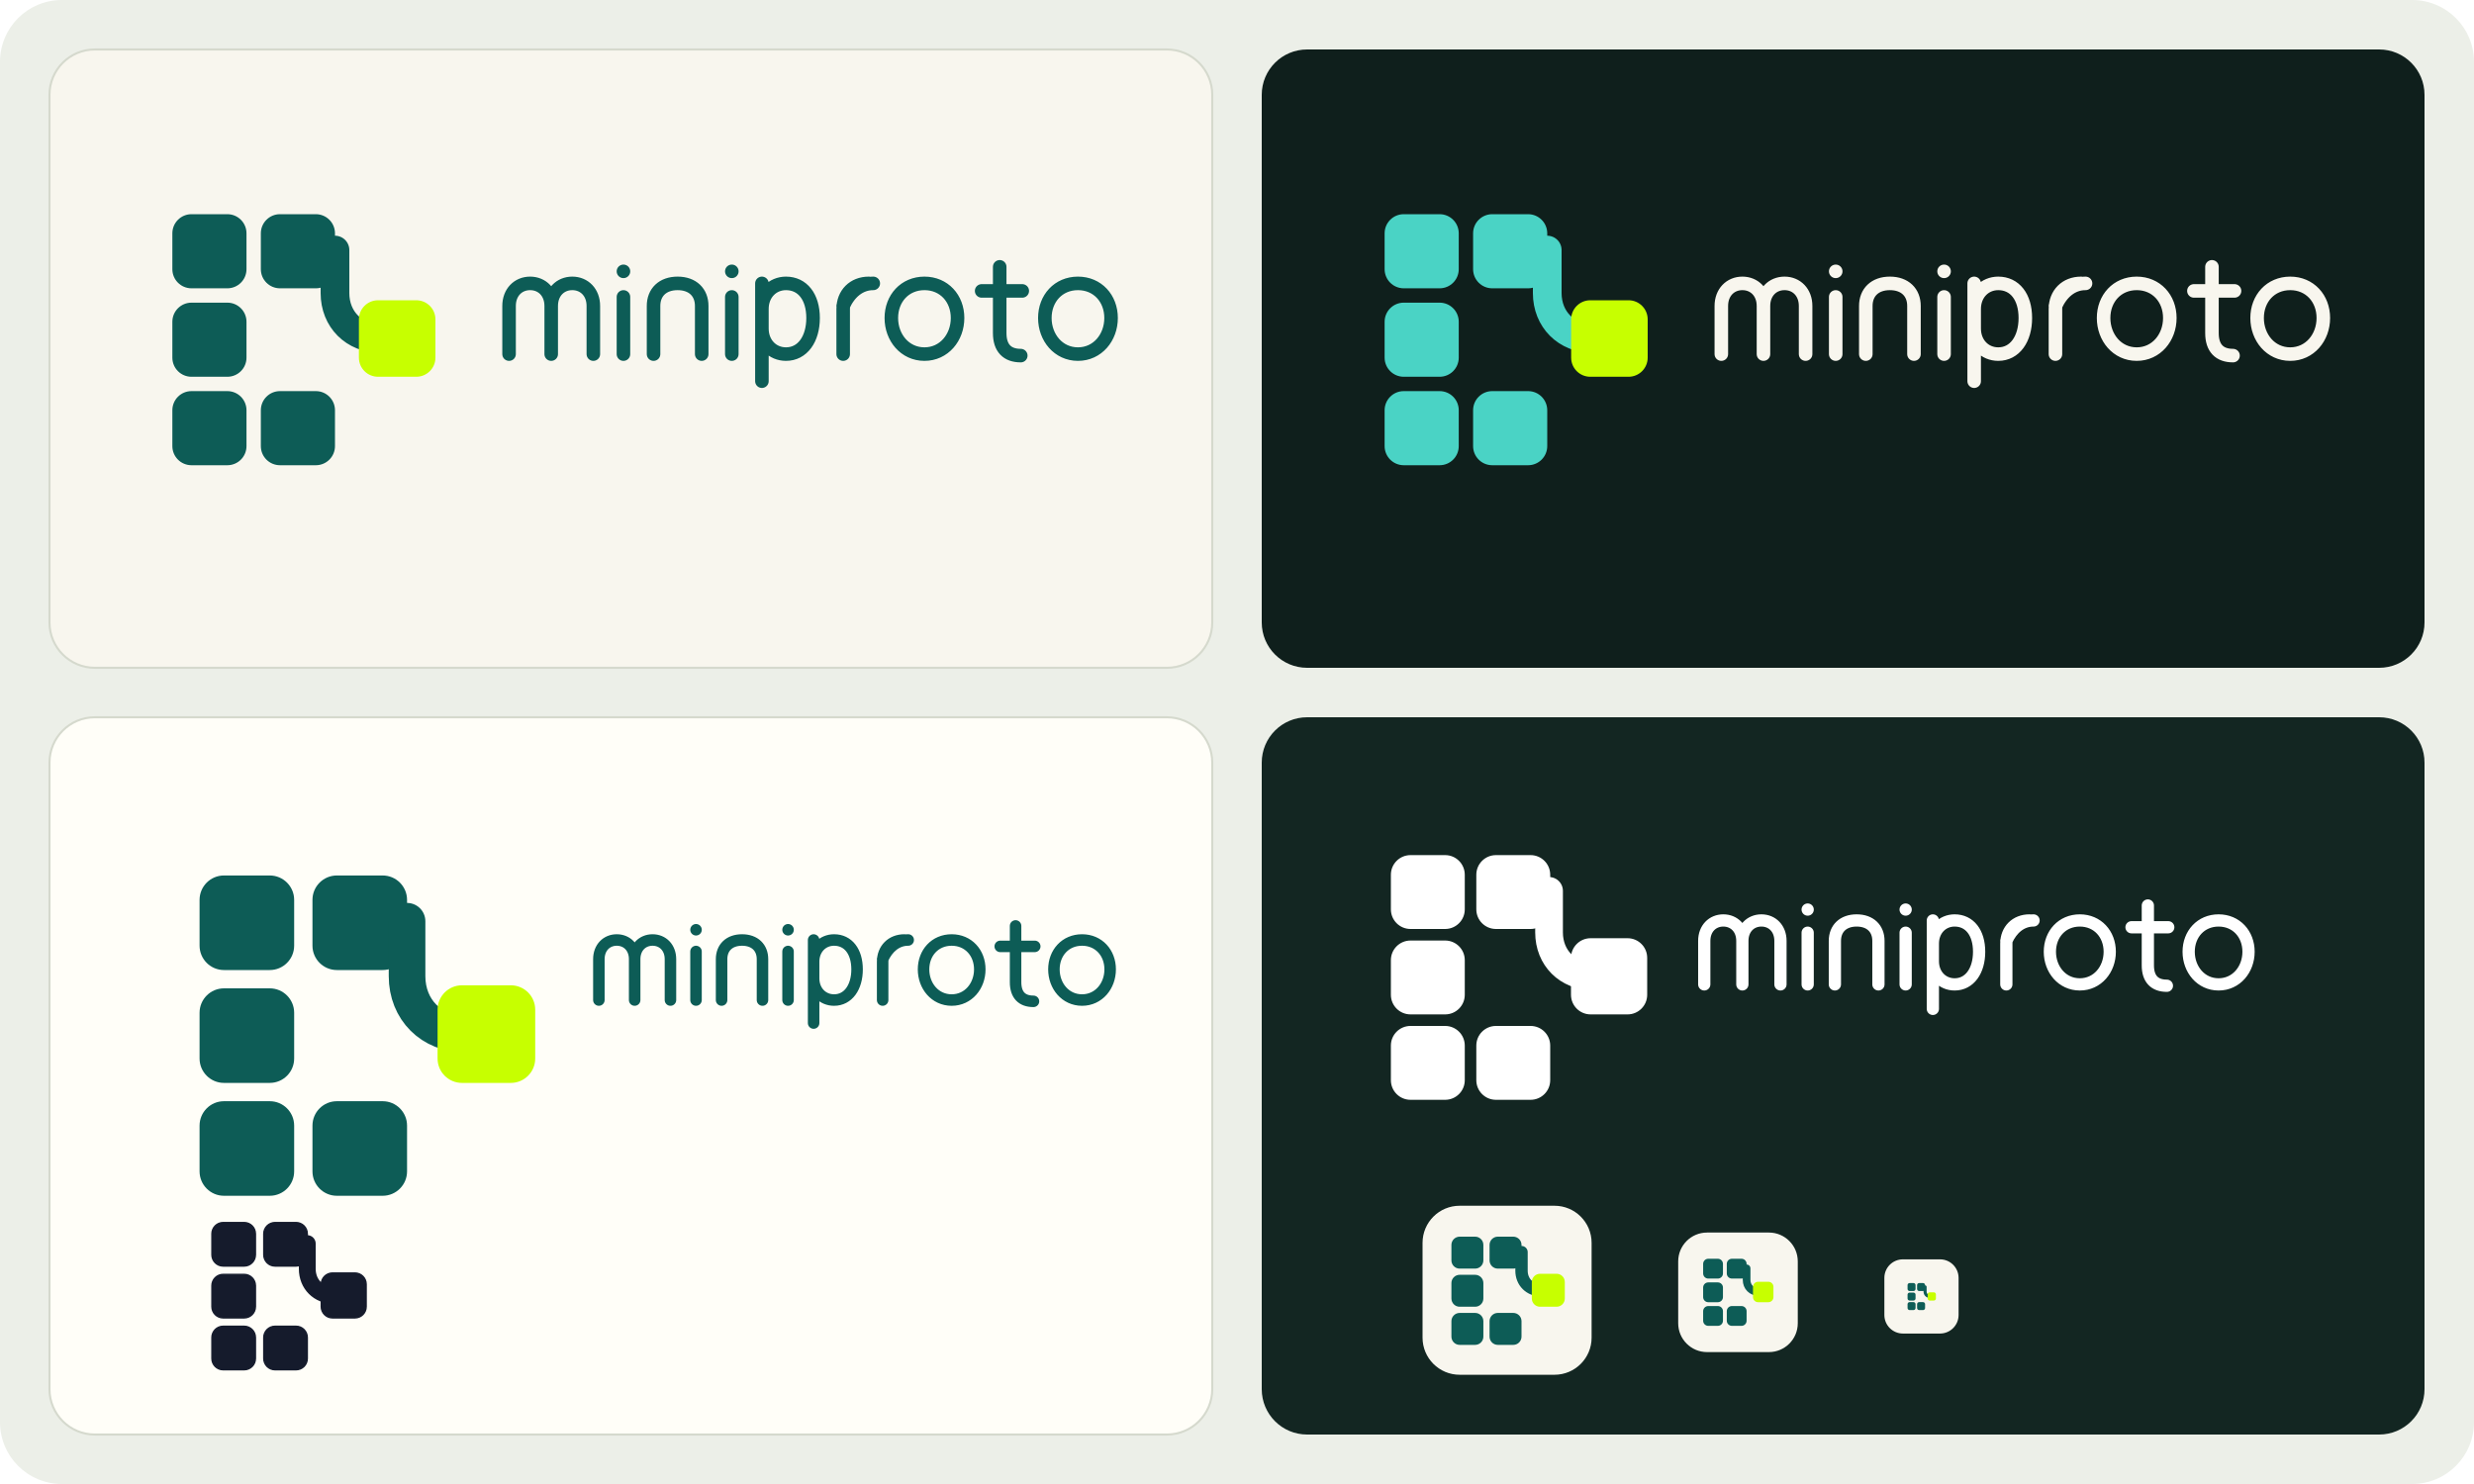
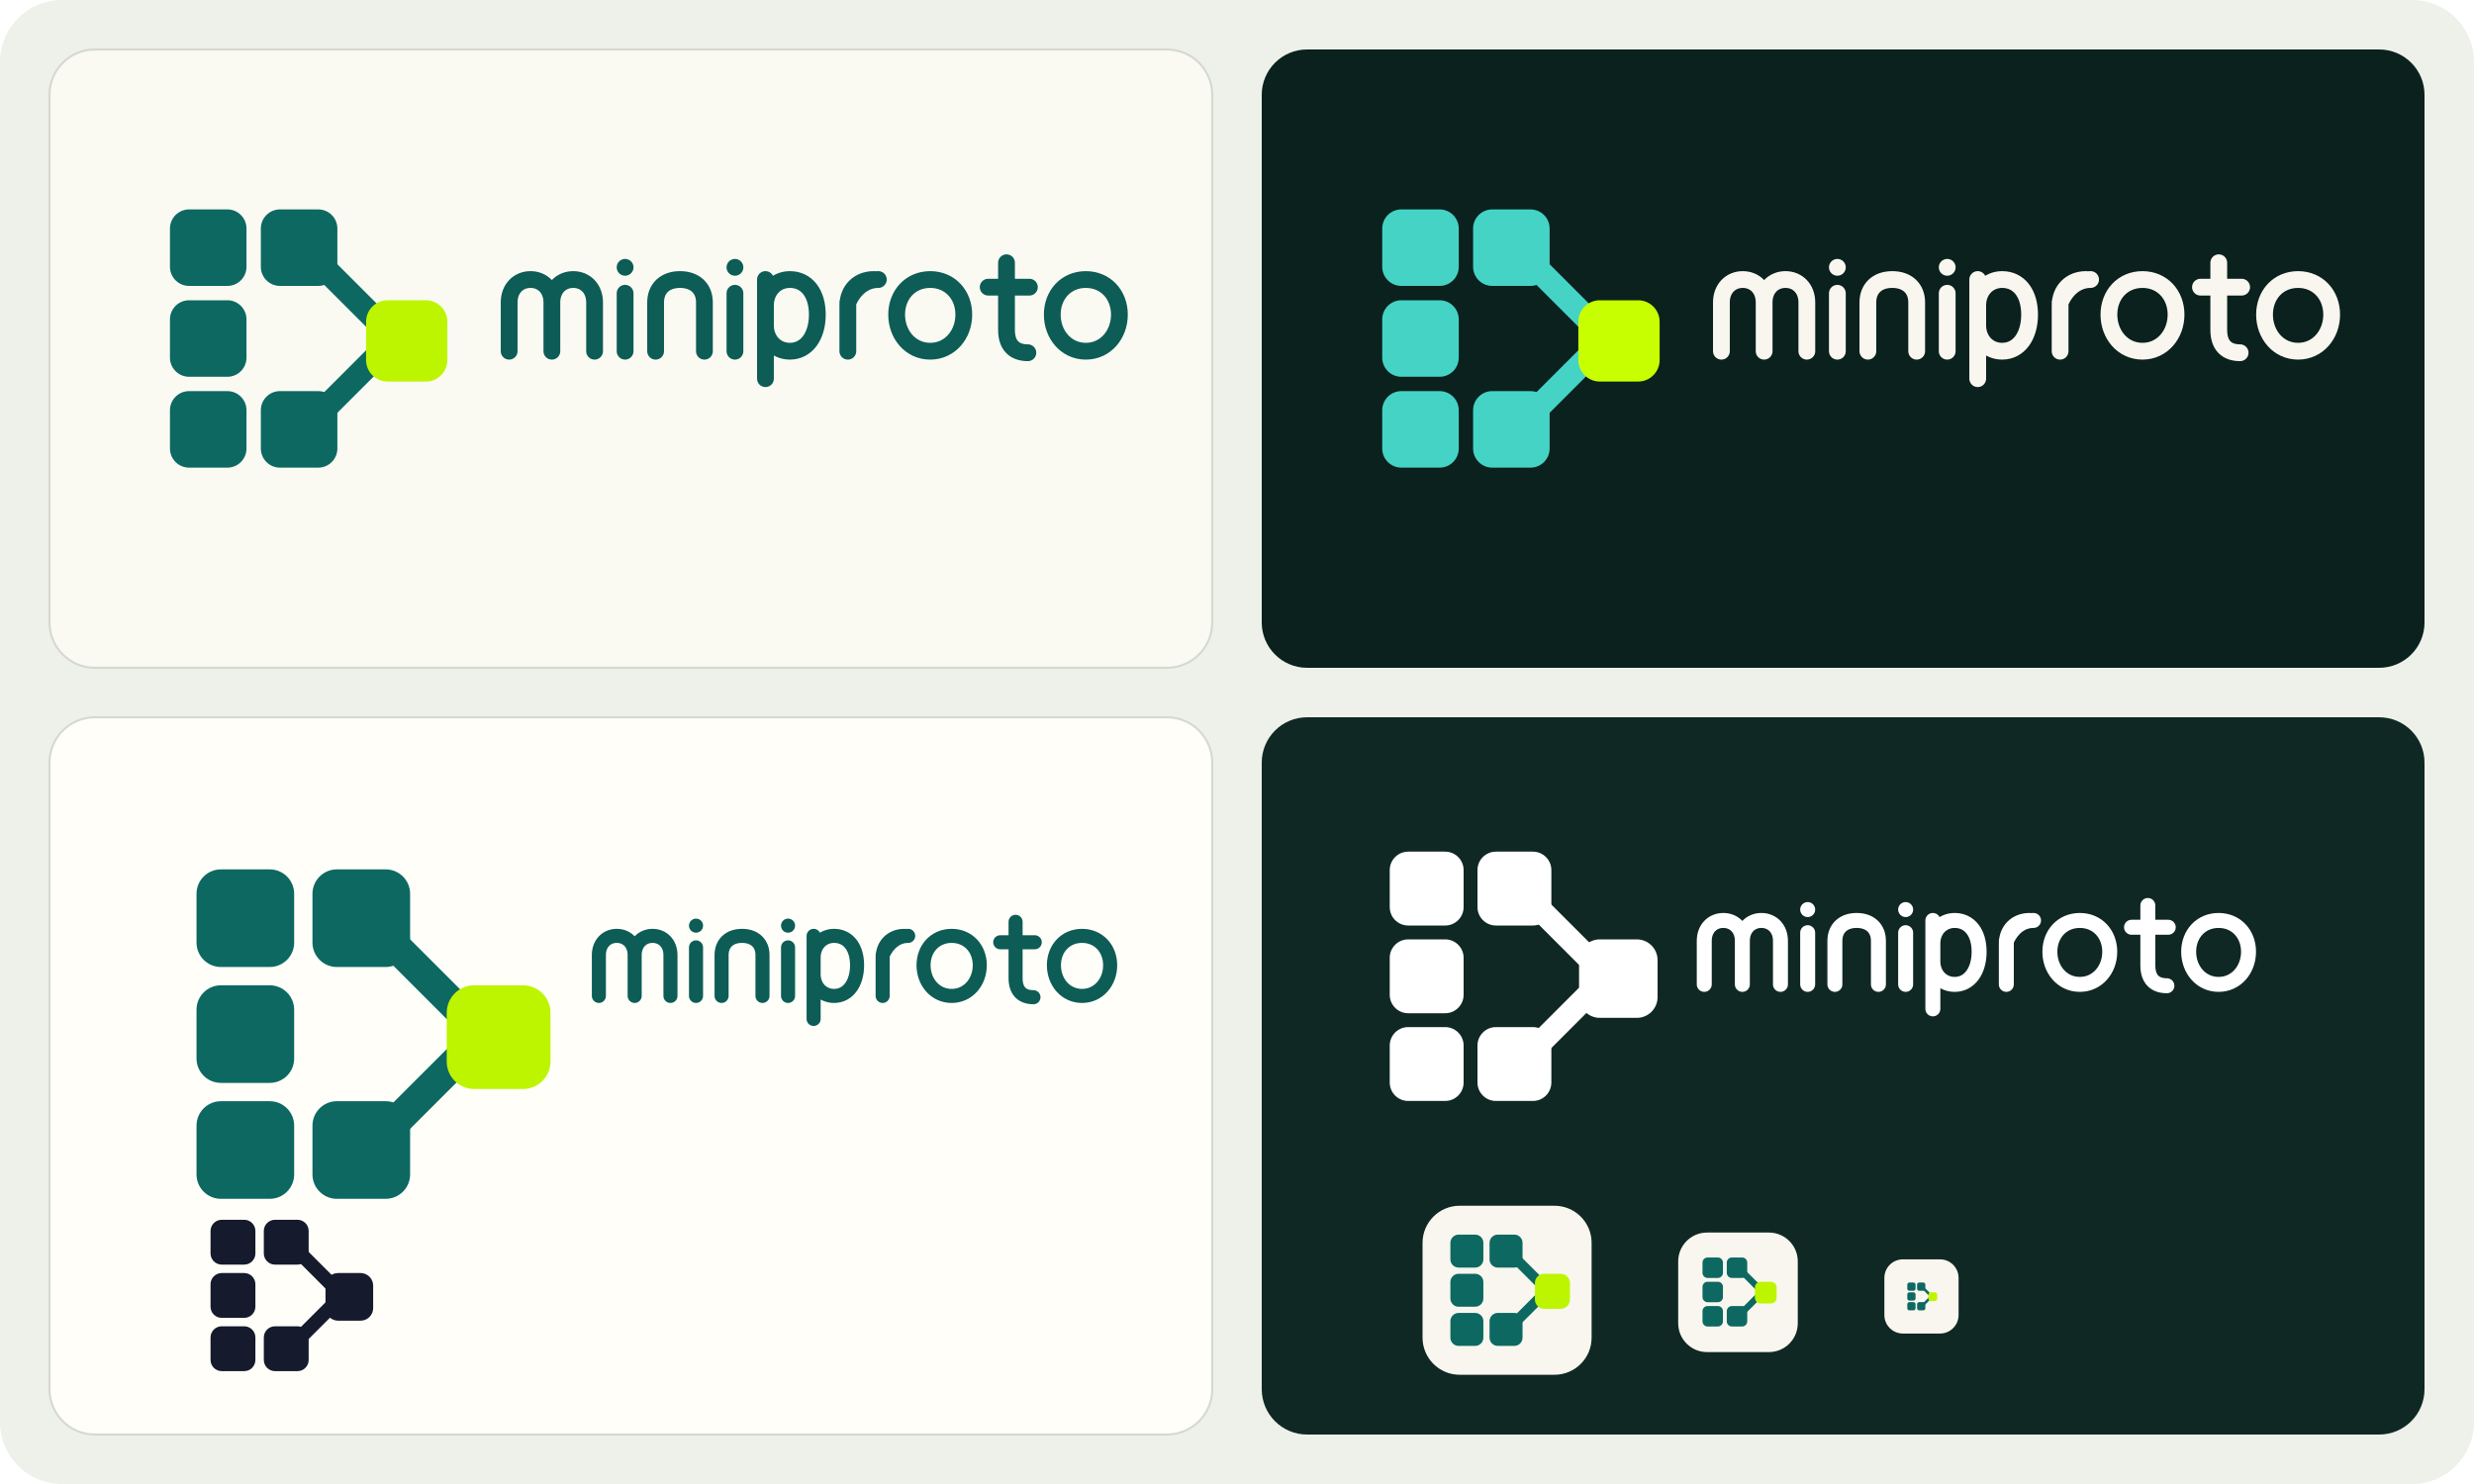
<svg xmlns="http://www.w3.org/2000/svg" xmlns:xlink="http://www.w3.org/1999/xlink" viewBox="0 0 1200 720" role="img" aria-labelledby="title description">
  <defs>
-     <g id="wordmark" fill="none" stroke="currentColor" stroke-width="9" stroke-linecap="round" stroke-linejoin="round">
+     <g id="wordmark" fill="none" stroke="currentColor" stroke-width="11" stroke-linecap="round" stroke-linejoin="round">
      <path d="M4 60V28c0-9 6-15 14-15s14 6 14 15v32M32 28c0-9 6-15 14-15s14 6 14 15v32M80 22v38M80 5h.01M100 60V28c0-9 6-15 16-15s16 6 16 15v32M152 22v38M152 5h.01M172 78V13m0 17c0-10 7-17 16-17 11 0 18 9 18 23s-7 24-18 24c-9 0-16-7-16-17M226 60V30c0-10 7-17 17-17m-17 15c4-9 11-15 20-15M280 13c-13 0-22 10-22 23s9 24 22 24 22-11 22-24-9-23-22-23ZM330 2v44c0 10 5 15 14 15M318 18h27M382 13c-13 0-22 10-22 23s9 24 22 24 22-11 22-24-9-23-22-23Z" />
    </g>
-     <g id="mark">
-       <rect x="10" y="12" width="31" height="31" rx="8" fill="#0D5C56" />
-       <rect x="47" y="12" width="31" height="31" rx="8" fill="#0D5C56" />
-       <rect x="10" y="49" width="31" height="31" rx="8" fill="#0D5C56" />
-       <rect x="10" y="86" width="31" height="31" rx="8" fill="#0D5C56" />
-       <rect x="47" y="86" width="31" height="31" rx="8" fill="#0D5C56" />
-       <path d="M78 27v18c0 11 8 19 19 19" fill="none" stroke="#0D5C56" stroke-width="12" stroke-linecap="round" />
-       <rect x="88" y="48" width="32" height="32" rx="8" fill="#C7FF00" />
+     <g id="mark-color" fill="#0D6862">
+       <rect x="9" y="10" width="32" height="32" rx="8" />
+       <rect x="47" y="10" width="32" height="32" rx="8" />
+       <rect x="9" y="48" width="32" height="32" rx="8" />
+       <rect x="9" y="86" width="32" height="32" rx="8" />
+       <rect x="47" y="86" width="32" height="32" rx="8" />
+       <path d="M73 34 96 57M73 94 96 71" fill="none" stroke="#0D6862" stroke-width="10" stroke-linecap="round" />
+       <rect x="91" y="48" width="34" height="34" rx="9" fill="#BDF500" />
    </g>
-     <g id="mark-dark">
-       <rect x="10" y="12" width="31" height="31" rx="8" fill="#4AD3C5" />
-       <rect x="47" y="12" width="31" height="31" rx="8" fill="#4AD3C5" />
-       <rect x="10" y="49" width="31" height="31" rx="8" fill="#4AD3C5" />
-       <rect x="10" y="86" width="31" height="31" rx="8" fill="#4AD3C5" />
-       <rect x="47" y="86" width="31" height="31" rx="8" fill="#4AD3C5" />
-       <path d="M78 27v18c0 11 8 19 19 19" fill="none" stroke="#4AD3C5" stroke-width="12" stroke-linecap="round" />
-       <rect x="88" y="48" width="32" height="32" rx="8" fill="#C7FF00" />
+     <g id="mark-dark" fill="#45D3C5">
+       <rect x="9" y="10" width="32" height="32" rx="8" />
+       <rect x="47" y="10" width="32" height="32" rx="8" />
+       <rect x="9" y="48" width="32" height="32" rx="8" />
+       <rect x="9" y="86" width="32" height="32" rx="8" />
+       <rect x="47" y="86" width="32" height="32" rx="8" />
+       <path d="M73 34 96 57M73 94 96 71" fill="none" stroke="#45D3C5" stroke-width="10" stroke-linecap="round" />
+       <rect x="91" y="48" width="34" height="34" rx="9" fill="#C7FF00" />
    </g>
-     <g id="mark-mono" fill="currentColor" stroke="currentColor">
-       <rect x="10" y="12" width="31" height="31" rx="8" />
-       <rect x="47" y="12" width="31" height="31" rx="8" />
-       <rect x="10" y="49" width="31" height="31" rx="8" />
-       <rect x="10" y="86" width="31" height="31" rx="8" />
-       <rect x="47" y="86" width="31" height="31" rx="8" />
-       <path d="M78 27v18c0 11 8 19 19 19" fill="none" stroke-width="12" stroke-linecap="round" />
-       <rect x="88" y="48" width="32" height="32" rx="8" />
+     <g id="mark-mono" fill="currentColor">
+       <rect x="9" y="10" width="32" height="32" rx="8" />
+       <rect x="47" y="10" width="32" height="32" rx="8" />
+       <rect x="9" y="48" width="32" height="32" rx="8" />
+       <rect x="9" y="86" width="32" height="32" rx="8" />
+       <rect x="47" y="86" width="32" height="32" rx="8" />
+       <path d="M73 34 96 57M73 94 96 71" fill="none" stroke="currentColor" stroke-width="10" stroke-linecap="round" />
+       <rect x="91" y="48" width="34" height="34" rx="9" />
    </g>
  </defs>
-   <rect width="1200" height="720" rx="30" fill="#ECEFE8" />
-   <rect x="24" y="24" width="564" height="300" rx="22" fill="#F8F6EE" stroke="#D5D9CD" />
-   <rect x="612" y="24" width="564" height="300" rx="22" fill="#0F1F1C" />
+   <rect width="1200" height="720" rx="30" fill="#EDF1EA" />
+   <rect x="24" y="24" width="564" height="300" rx="22" fill="#FAF9F2" stroke="#D5D9CD" />
+   <rect x="612" y="24" width="564" height="300" rx="22" fill="#0A211E" />
  <rect x="24" y="348" width="564" height="348" rx="22" fill="#FFFEF8" stroke="#D5D9CD" />
-   <rect x="612" y="348" width="564" height="348" rx="22" fill="#132622" />
-   <use href="#mark" xlink:href="#mark" transform="translate(72 90) scale(1.16)" />
-   <use href="#wordmark" xlink:href="#wordmark" transform="translate(244 128) scale(.73)" style="color:#0D5C56" />
+   <rect x="612" y="348" width="564" height="348" rx="22" fill="#102824" />
+   <use href="#mark-color" xlink:href="#mark-color" transform="translate(72 90) scale(1.16)" />
+   <use href="#wordmark" xlink:href="#wordmark" transform="translate(244 126) scale(.74)" style="color:#0D5C56" />
  <use href="#mark-dark" xlink:href="#mark-dark" transform="translate(660 90) scale(1.16)" />
-   <use href="#wordmark" xlink:href="#wordmark" transform="translate(832 128) scale(.73)" style="color:#F8F6EE" />
-   <use href="#mark" xlink:href="#mark" transform="translate(82 407) scale(1.48)" />
-   <use href="#wordmark" xlink:href="#wordmark" transform="translate(288 448) scale(.62)" style="color:#0D5C56" />
+   <use href="#wordmark" xlink:href="#wordmark" transform="translate(832 126) scale(.74)" style="color:#F8F6EE" />
+   <use href="#mark-color" xlink:href="#mark-color" transform="translate(82 407) scale(1.48)" />
+   <use href="#wordmark" xlink:href="#wordmark" transform="translate(288 446) scale(.62)" style="color:#0D5C56" />
  <use href="#mark-mono" xlink:href="#mark-mono" transform="translate(96 585) scale(.68)" style="color:#151B2C" />
  <use href="#mark-mono" xlink:href="#mark-mono" transform="translate(664 402) scale(1.12)" style="color:#FFFFFF" />
  <use href="#wordmark" xlink:href="#wordmark" transform="translate(824 438) scale(.66)" style="color:#FFFFFF" />
  <g transform="translate(690 585)">
    <rect width="82" height="82" rx="18" fill="#F8F6EE" />
-     <use href="#mark" xlink:href="#mark" transform="translate(9 9) scale(.5)" />
+     <use href="#mark-color" xlink:href="#mark-color" transform="translate(9 9) scale(.5)" />
  </g>
  <g transform="translate(814 598)">
    <rect width="58" height="58" rx="14" fill="#F8F6EE" />
-     <use href="#mark" xlink:href="#mark" transform="translate(9 9) scale(.31)" />
+     <use href="#mark-color" xlink:href="#mark-color" transform="translate(9 9) scale(.31)" />
  </g>
  <g transform="translate(914 611)">
    <rect width="36" height="36" rx="9" fill="#F8F6EE" />
-     <use href="#mark" xlink:href="#mark" transform="translate(10 10) scale(.125)" />
+     <use href="#mark-color" xlink:href="#mark-color" transform="translate(10 10) scale(.125)" />
  </g>
</svg>
